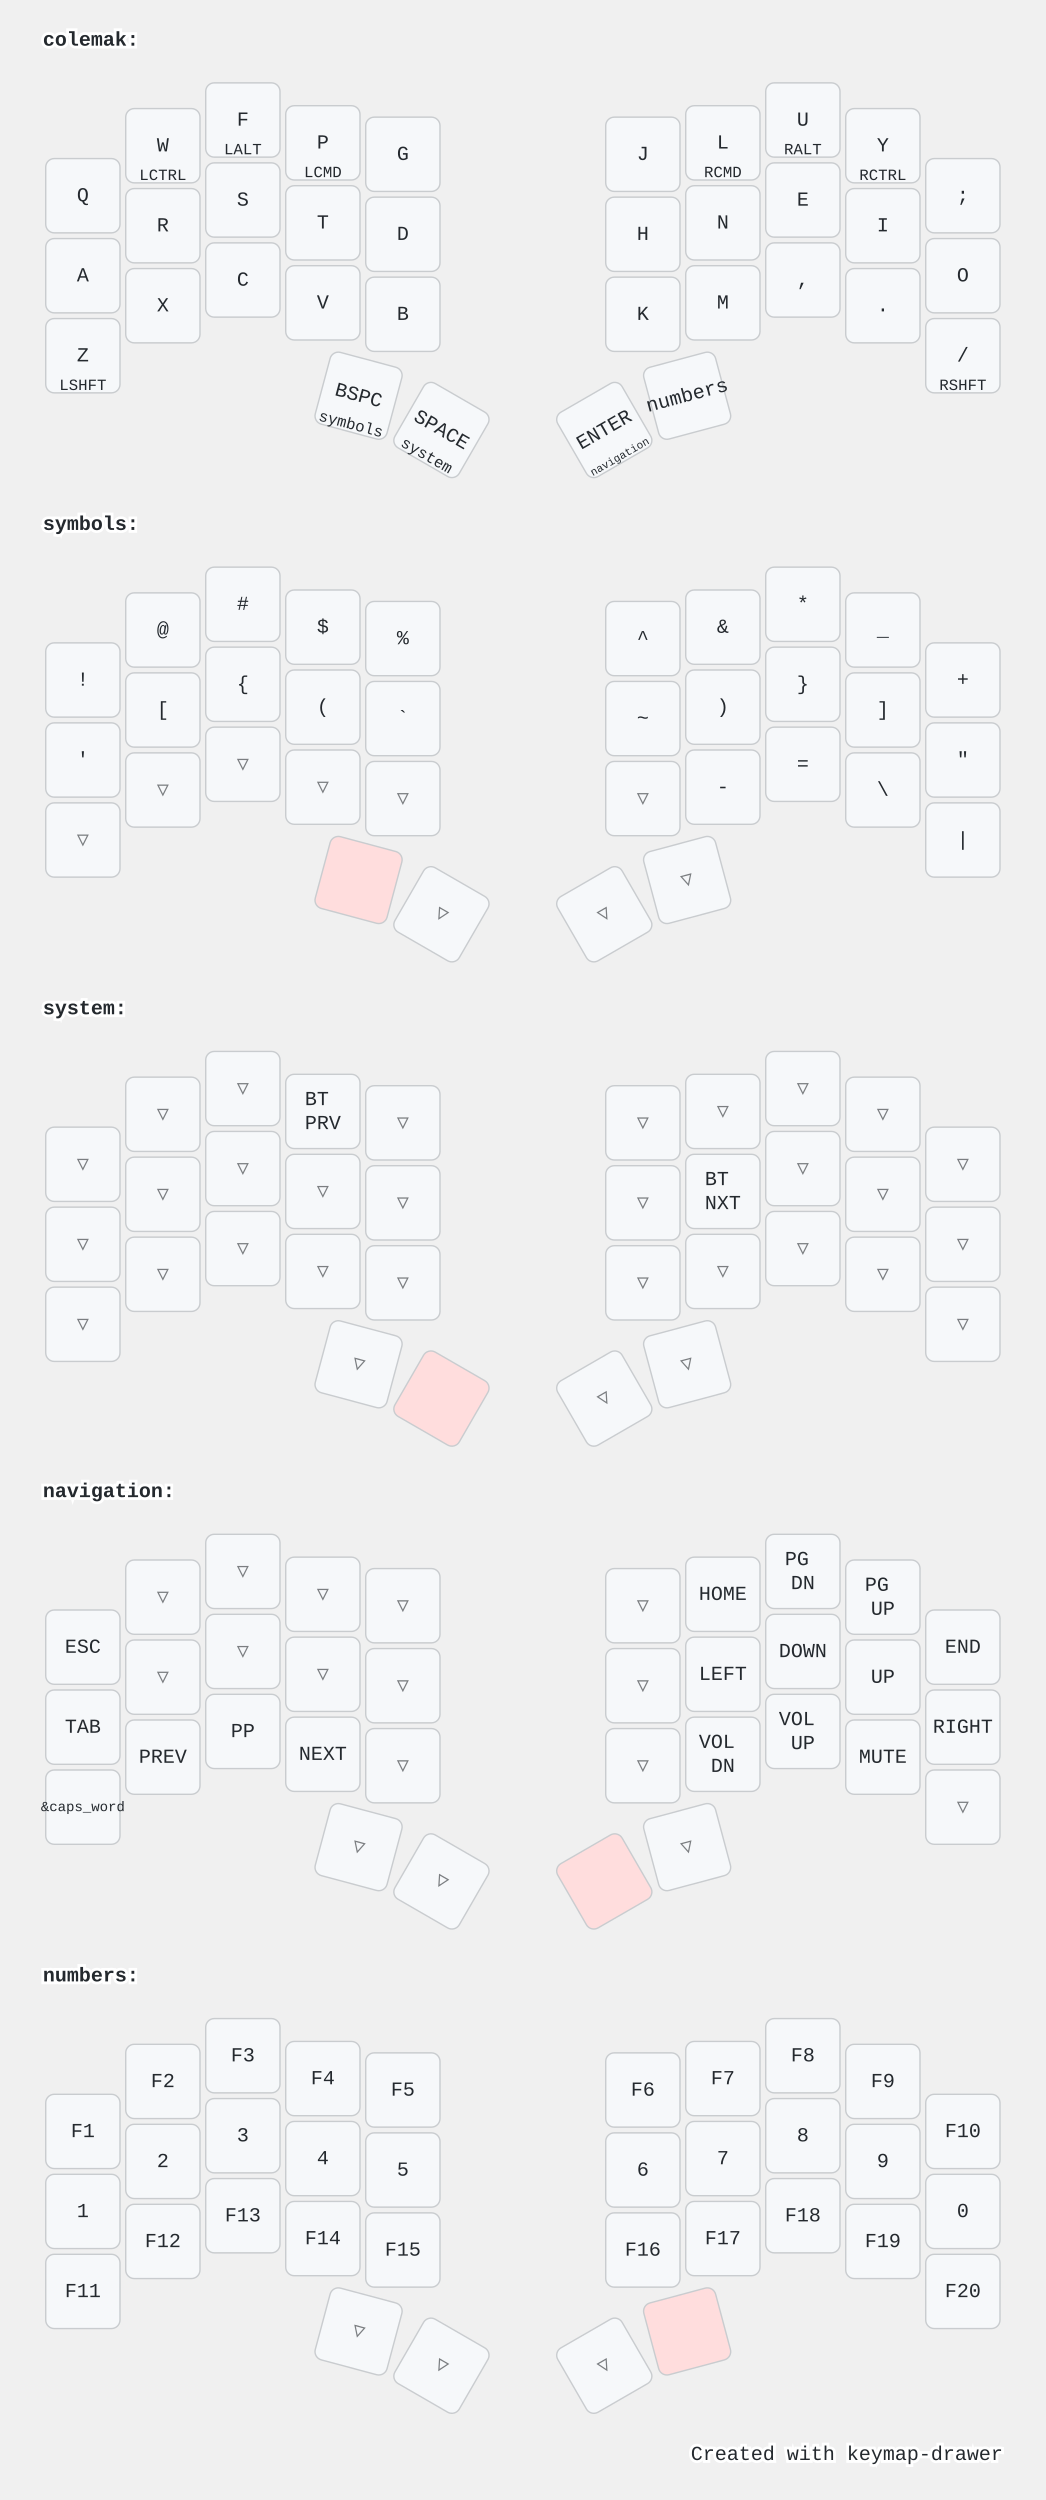
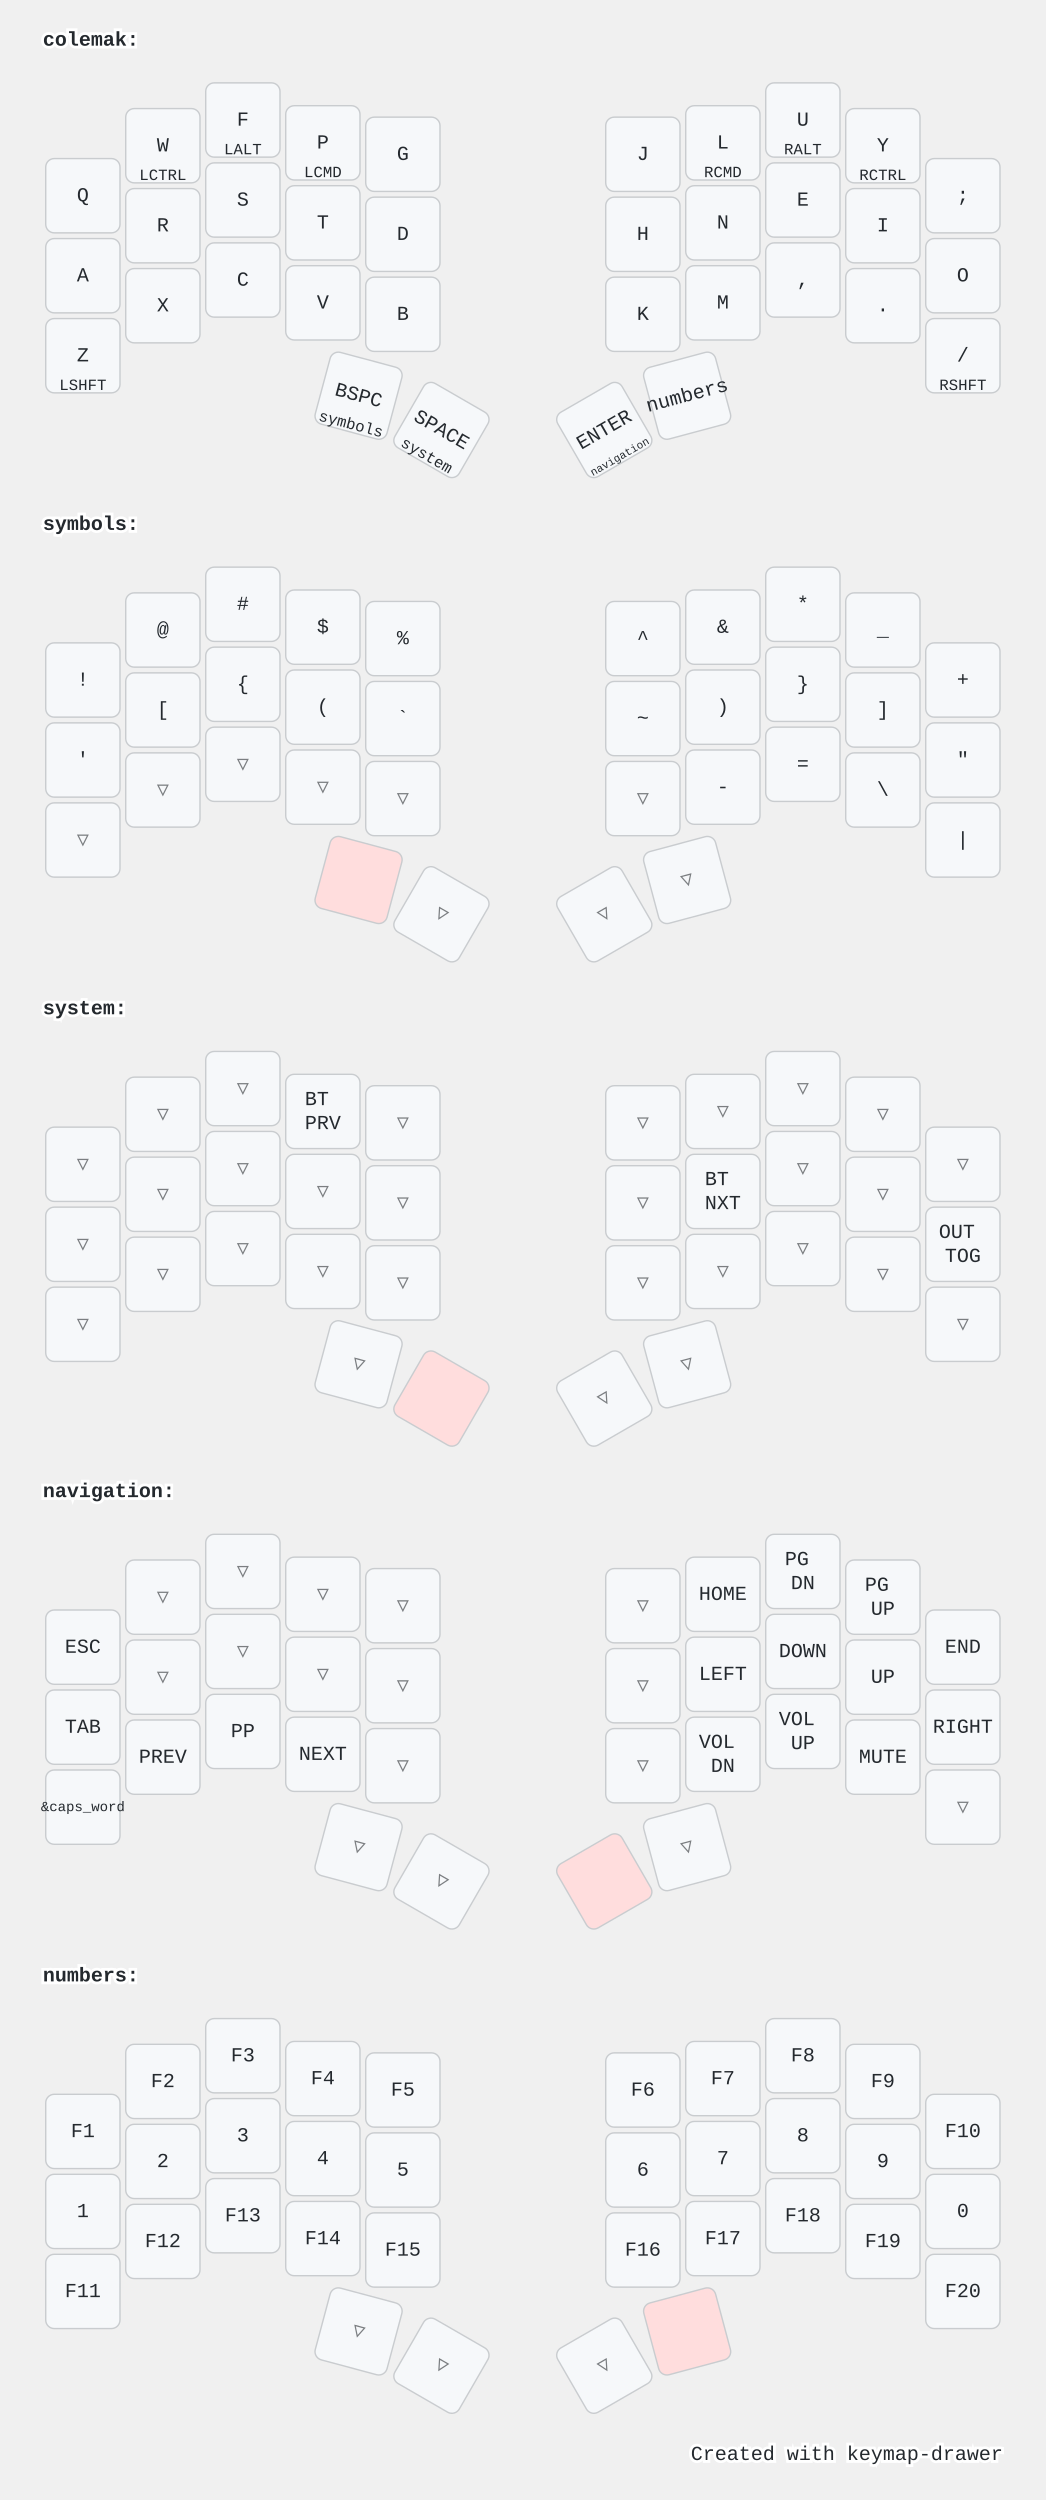
<svg xmlns="http://www.w3.org/2000/svg" width="732" height="1750" viewBox="0 0 732 1750" class="keymap">
  <style>/* inherit to force styles through use tags */
svg path {
    fill: inherit;
}

/* font and background color specifications */
svg.keymap {
    font-family: SFMono-Regular,Consolas,Liberation Mono,Menlo,monospace;
    font-size: 14px;
    font-kerning: normal;
    text-rendering: optimizeLegibility;
    fill: #24292e;
}

/* default key styling */
rect.key {
    fill: #f6f8fa;
}

rect.key, rect.combo {
    stroke: #c9cccf;
    stroke-width: 1;
}

/* default key side styling, only used is draw_key_sides is set */
rect.side {
    filter: brightness(90%);
}

/* color accent for combo boxes */
rect.combo, rect.combo-separate {
    fill: #cdf;
}

/* color accent for held keys */
rect.held, rect.combo.held {
    fill: #fdd;
}

/* color accent for ghost (optional) keys */
rect.ghost, rect.combo.ghost {
    stroke-dasharray: 4, 4;
    stroke-width: 2;
}

text {
    text-anchor: middle;
    dominant-baseline: middle;
}

/* styling for layer labels */
text.label {
    font-weight: bold;
    text-anchor: start;
    stroke: white;
    stroke-width: 4;
    paint-order: stroke;
}

/* styling for optional footer */
text.footer {
    text-anchor: end;
    dominant-baseline: auto;
    stroke: white;
    stroke-width: 4;
    paint-order: stroke;
}

/* styling for combo tap, and key hold/shifted label text */
text.combo, text.hold, text.shifted {
    font-size: 11px;
}

text.hold {
    text-anchor: middle;
    dominant-baseline: auto;
}

text.shifted {
    text-anchor: middle;
    dominant-baseline: hanging;
}

/* styling for hold/shifted label text in combo box */
text.combo.hold, text.combo.shifted {
    font-size: 8px;
}

/* lighter symbol for transparent keys */
text.trans {
    fill: #7b7e81;
}

/* styling for combo dendrons */
path.combo {
    stroke-width: 1;
    stroke: gray;
    fill: none;
}

/* Start Tabler Icons Cleanup */
/* cannot use height/width with glyphs */
.icon-tabler &gt; path {
    fill: inherit;
    stroke: inherit;
    stroke-width: 2;
}
/* hide tabler's default box */
.icon-tabler &gt; path[stroke="none"][fill="none"] {
    visibility: hidden;
}
/* End Tabler Icons Cleanup */

@media (prefers-color-scheme: dark) {
svg.keymap { fill: #d1d6db; }
rect.key { fill: #3f4750; }
rect.key, rect.combo { stroke: #60666c; }
rect.combo, rect.combo-separate { fill: #1f3d7a; }
rect.held, rect.combo.held { fill: #854747; }
text.label, text.footer { stroke: black; }
text.trans { fill: #7e8184; }
path.combo { stroke: #7f7f7f; }

}</style>
  <g transform="translate(30, 0)" class="layer-colemak">
    <text x="0" y="28" class="label">colemak:</text>
    <g transform="translate(0, 56)">
      <g transform="translate(28, 81)" class="key keypos-0">
        <rect rx="6" ry="6" x="-26" y="-26" width="52" height="52" class="key" />
        <text x="0" y="0" class="key tap">Q</text>
      </g>
      <g transform="translate(84, 46)" class="key keypos-1">
        <rect rx="6" ry="6" x="-26" y="-26" width="52" height="52" class="key" />
        <text x="0" y="0" class="key tap">W</text>
        <text x="0" y="24" class="key hold">LCTRL</text>
      </g>
      <g transform="translate(140, 28)" class="key keypos-2">
        <rect rx="6" ry="6" x="-26" y="-26" width="52" height="52" class="key" />
        <text x="0" y="0" class="key tap">F</text>
        <text x="0" y="24" class="key hold">LALT</text>
      </g>
      <g transform="translate(196, 44)" class="key keypos-3">
        <rect rx="6" ry="6" x="-26" y="-26" width="52" height="52" class="key" />
        <text x="0" y="0" class="key tap">P</text>
        <text x="0" y="24" class="key hold">LCMD</text>
      </g>
      <g transform="translate(252, 52)" class="key keypos-4">
        <rect rx="6" ry="6" x="-26" y="-26" width="52" height="52" class="key" />
        <text x="0" y="0" class="key tap">G</text>
      </g>
      <g transform="translate(420, 52)" class="key keypos-5">
        <rect rx="6" ry="6" x="-26" y="-26" width="52" height="52" class="key" />
        <text x="0" y="0" class="key tap">J</text>
      </g>
      <g transform="translate(476, 44)" class="key keypos-6">
        <rect rx="6" ry="6" x="-26" y="-26" width="52" height="52" class="key" />
        <text x="0" y="0" class="key tap">L</text>
        <text x="0" y="24" class="key hold">RCMD</text>
      </g>
      <g transform="translate(532, 28)" class="key keypos-7">
        <rect rx="6" ry="6" x="-26" y="-26" width="52" height="52" class="key" />
        <text x="0" y="0" class="key tap">U</text>
        <text x="0" y="24" class="key hold">RALT</text>
      </g>
      <g transform="translate(588, 46)" class="key keypos-8">
        <rect rx="6" ry="6" x="-26" y="-26" width="52" height="52" class="key" />
        <text x="0" y="0" class="key tap">Y</text>
        <text x="0" y="24" class="key hold">RCTRL</text>
      </g>
      <g transform="translate(644, 81)" class="key keypos-9">
        <rect rx="6" ry="6" x="-26" y="-26" width="52" height="52" class="key" />
        <text x="0" y="0" class="key tap">;</text>
      </g>
      <g transform="translate(28, 137)" class="key keypos-10">
        <rect rx="6" ry="6" x="-26" y="-26" width="52" height="52" class="key" />
        <text x="0" y="0" class="key tap">A</text>
      </g>
      <g transform="translate(84, 102)" class="key keypos-11">
        <rect rx="6" ry="6" x="-26" y="-26" width="52" height="52" class="key" />
        <text x="0" y="0" class="key tap">R</text>
      </g>
      <g transform="translate(140, 84)" class="key keypos-12">
        <rect rx="6" ry="6" x="-26" y="-26" width="52" height="52" class="key" />
        <text x="0" y="0" class="key tap">S</text>
      </g>
      <g transform="translate(196, 100)" class="key keypos-13">
        <rect rx="6" ry="6" x="-26" y="-26" width="52" height="52" class="key" />
        <text x="0" y="0" class="key tap">T</text>
      </g>
      <g transform="translate(252, 108)" class="key keypos-14">
        <rect rx="6" ry="6" x="-26" y="-26" width="52" height="52" class="key" />
        <text x="0" y="0" class="key tap">D</text>
      </g>
      <g transform="translate(420, 108)" class="key keypos-15">
        <rect rx="6" ry="6" x="-26" y="-26" width="52" height="52" class="key" />
        <text x="0" y="0" class="key tap">H</text>
      </g>
      <g transform="translate(476, 100)" class="key keypos-16">
        <rect rx="6" ry="6" x="-26" y="-26" width="52" height="52" class="key" />
        <text x="0" y="0" class="key tap">N</text>
      </g>
      <g transform="translate(532, 84)" class="key keypos-17">
        <rect rx="6" ry="6" x="-26" y="-26" width="52" height="52" class="key" />
        <text x="0" y="0" class="key tap">E</text>
      </g>
      <g transform="translate(588, 102)" class="key keypos-18">
        <rect rx="6" ry="6" x="-26" y="-26" width="52" height="52" class="key" />
        <text x="0" y="0" class="key tap">I</text>
      </g>
      <g transform="translate(644, 137)" class="key keypos-19">
        <rect rx="6" ry="6" x="-26" y="-26" width="52" height="52" class="key" />
        <text x="0" y="0" class="key tap">O</text>
      </g>
      <g transform="translate(28, 193)" class="key keypos-20">
        <rect rx="6" ry="6" x="-26" y="-26" width="52" height="52" class="key" />
        <text x="0" y="0" class="key tap">Z</text>
        <text x="0" y="24" class="key hold">LSHFT</text>
      </g>
      <g transform="translate(84, 158)" class="key keypos-21">
        <rect rx="6" ry="6" x="-26" y="-26" width="52" height="52" class="key" />
        <text x="0" y="0" class="key tap">X</text>
      </g>
      <g transform="translate(140, 140)" class="key keypos-22">
        <rect rx="6" ry="6" x="-26" y="-26" width="52" height="52" class="key" />
        <text x="0" y="0" class="key tap">C</text>
      </g>
      <g transform="translate(196, 156)" class="key keypos-23">
        <rect rx="6" ry="6" x="-26" y="-26" width="52" height="52" class="key" />
        <text x="0" y="0" class="key tap">V</text>
      </g>
      <g transform="translate(252, 164)" class="key keypos-24">
        <rect rx="6" ry="6" x="-26" y="-26" width="52" height="52" class="key" />
        <text x="0" y="0" class="key tap">B</text>
      </g>
      <g transform="translate(420, 164)" class="key keypos-25">
        <rect rx="6" ry="6" x="-26" y="-26" width="52" height="52" class="key" />
        <text x="0" y="0" class="key tap">K</text>
      </g>
      <g transform="translate(476, 156)" class="key keypos-26">
        <rect rx="6" ry="6" x="-26" y="-26" width="52" height="52" class="key" />
        <text x="0" y="0" class="key tap">M</text>
      </g>
      <g transform="translate(532, 140)" class="key keypos-27">
        <rect rx="6" ry="6" x="-26" y="-26" width="52" height="52" class="key" />
        <text x="0" y="0" class="key tap">,</text>
      </g>
      <g transform="translate(588, 158)" class="key keypos-28">
        <rect rx="6" ry="6" x="-26" y="-26" width="52" height="52" class="key" />
        <text x="0" y="0" class="key tap">.</text>
      </g>
      <g transform="translate(644, 193)" class="key keypos-29">
        <rect rx="6" ry="6" x="-26" y="-26" width="52" height="52" class="key" />
        <text x="0" y="0" class="key tap">/</text>
        <text x="0" y="24" class="key hold">RSHFT</text>
      </g>
      <g transform="translate(221, 221) rotate(15.0)" class="key keypos-30">
        <rect rx="6" ry="6" x="-26" y="-26" width="52" height="52" class="key" />
        <text x="0" y="0" class="key tap">BSPC</text>
        <text x="0" y="24" class="key hold">symbols</text>
      </g>
      <g transform="translate(279, 245) rotate(30.0)" class="key keypos-31">
        <rect rx="6" ry="6" x="-26" y="-26" width="52" height="52" class="key" />
        <text x="0" y="0" class="key tap">SPACE</text>
        <text x="0" y="24" class="key hold">system</text>
      </g>
      <g transform="translate(393, 245) rotate(-30.0)" class="key keypos-32">
        <rect rx="6" ry="6" x="-26" y="-26" width="52" height="52" class="key" />
        <text x="0" y="0" class="key tap">ENTER</text>
        <text x="0" y="24" class="key hold">
          <tspan style="font-size: 70%">navigation</tspan>
        </text>
      </g>
      <g transform="translate(451, 221) rotate(-15.0)" class="key keypos-33">
        <rect rx="6" ry="6" x="-26" y="-26" width="52" height="52" class="key" />
        <text x="0" y="0" class="key tap">numbers</text>
      </g>
    </g>
  </g>
  <g transform="translate(30, 339)" class="layer-symbols">
    <text x="0" y="28" class="label">symbols:</text>
    <g transform="translate(0, 56)">
      <g transform="translate(28, 81)" class="key keypos-0">
        <rect rx="6" ry="6" x="-26" y="-26" width="52" height="52" class="key" />
        <text x="0" y="0" class="key tap">!</text>
      </g>
      <g transform="translate(84, 46)" class="key keypos-1">
        <rect rx="6" ry="6" x="-26" y="-26" width="52" height="52" class="key" />
        <text x="0" y="0" class="key tap">@</text>
      </g>
      <g transform="translate(140, 28)" class="key keypos-2">
        <rect rx="6" ry="6" x="-26" y="-26" width="52" height="52" class="key" />
        <text x="0" y="0" class="key tap">#</text>
      </g>
      <g transform="translate(196, 44)" class="key keypos-3">
        <rect rx="6" ry="6" x="-26" y="-26" width="52" height="52" class="key" />
        <text x="0" y="0" class="key tap">$</text>
      </g>
      <g transform="translate(252, 52)" class="key keypos-4">
        <rect rx="6" ry="6" x="-26" y="-26" width="52" height="52" class="key" />
        <text x="0" y="0" class="key tap">%</text>
      </g>
      <g transform="translate(420, 52)" class="key keypos-5">
        <rect rx="6" ry="6" x="-26" y="-26" width="52" height="52" class="key" />
        <text x="0" y="0" class="key tap">^</text>
      </g>
      <g transform="translate(476, 44)" class="key keypos-6">
        <rect rx="6" ry="6" x="-26" y="-26" width="52" height="52" class="key" />
        <text x="0" y="0" class="key tap">&amp;</text>
      </g>
      <g transform="translate(532, 28)" class="key keypos-7">
        <rect rx="6" ry="6" x="-26" y="-26" width="52" height="52" class="key" />
        <text x="0" y="0" class="key tap">*</text>
      </g>
      <g transform="translate(588, 46)" class="key keypos-8">
        <rect rx="6" ry="6" x="-26" y="-26" width="52" height="52" class="key" />
        <text x="0" y="0" class="key tap">_</text>
      </g>
      <g transform="translate(644, 81)" class="key keypos-9">
        <rect rx="6" ry="6" x="-26" y="-26" width="52" height="52" class="key" />
        <text x="0" y="0" class="key tap">+</text>
      </g>
      <g transform="translate(28, 137)" class="key keypos-10">
        <rect rx="6" ry="6" x="-26" y="-26" width="52" height="52" class="key" />
        <text x="0" y="0" class="key tap">'</text>
      </g>
      <g transform="translate(84, 102)" class="key keypos-11">
        <rect rx="6" ry="6" x="-26" y="-26" width="52" height="52" class="key" />
        <text x="0" y="0" class="key tap">[</text>
      </g>
      <g transform="translate(140, 84)" class="key keypos-12">
        <rect rx="6" ry="6" x="-26" y="-26" width="52" height="52" class="key" />
        <text x="0" y="0" class="key tap">{</text>
      </g>
      <g transform="translate(196, 100)" class="key keypos-13">
        <rect rx="6" ry="6" x="-26" y="-26" width="52" height="52" class="key" />
        <text x="0" y="0" class="key tap">(</text>
      </g>
      <g transform="translate(252, 108)" class="key keypos-14">
        <rect rx="6" ry="6" x="-26" y="-26" width="52" height="52" class="key" />
        <text x="0" y="0" class="key tap">`</text>
      </g>
      <g transform="translate(420, 108)" class="key keypos-15">
        <rect rx="6" ry="6" x="-26" y="-26" width="52" height="52" class="key" />
        <text x="0" y="0" class="key tap">~</text>
      </g>
      <g transform="translate(476, 100)" class="key keypos-16">
        <rect rx="6" ry="6" x="-26" y="-26" width="52" height="52" class="key" />
        <text x="0" y="0" class="key tap">)</text>
      </g>
      <g transform="translate(532, 84)" class="key keypos-17">
        <rect rx="6" ry="6" x="-26" y="-26" width="52" height="52" class="key" />
        <text x="0" y="0" class="key tap">}</text>
      </g>
      <g transform="translate(588, 102)" class="key keypos-18">
        <rect rx="6" ry="6" x="-26" y="-26" width="52" height="52" class="key" />
        <text x="0" y="0" class="key tap">]</text>
      </g>
      <g transform="translate(644, 137)" class="key keypos-19">
        <rect rx="6" ry="6" x="-26" y="-26" width="52" height="52" class="key" />
        <text x="0" y="0" class="key tap">"</text>
      </g>
      <g transform="translate(28, 193)" class="key trans keypos-20">
        <rect rx="6" ry="6" x="-26" y="-26" width="52" height="52" class="key trans" />
        <text x="0" y="0" class="key trans tap">▽</text>
      </g>
      <g transform="translate(84, 158)" class="key trans keypos-21">
        <rect rx="6" ry="6" x="-26" y="-26" width="52" height="52" class="key trans" />
        <text x="0" y="0" class="key trans tap">▽</text>
      </g>
      <g transform="translate(140, 140)" class="key trans keypos-22">
        <rect rx="6" ry="6" x="-26" y="-26" width="52" height="52" class="key trans" />
        <text x="0" y="0" class="key trans tap">▽</text>
      </g>
      <g transform="translate(196, 156)" class="key trans keypos-23">
        <rect rx="6" ry="6" x="-26" y="-26" width="52" height="52" class="key trans" />
        <text x="0" y="0" class="key trans tap">▽</text>
      </g>
      <g transform="translate(252, 164)" class="key trans keypos-24">
        <rect rx="6" ry="6" x="-26" y="-26" width="52" height="52" class="key trans" />
        <text x="0" y="0" class="key trans tap">▽</text>
      </g>
      <g transform="translate(420, 164)" class="key trans keypos-25">
        <rect rx="6" ry="6" x="-26" y="-26" width="52" height="52" class="key trans" />
        <text x="0" y="0" class="key trans tap">▽</text>
      </g>
      <g transform="translate(476, 156)" class="key keypos-26">
        <rect rx="6" ry="6" x="-26" y="-26" width="52" height="52" class="key" />
        <text x="0" y="0" class="key tap">-</text>
      </g>
      <g transform="translate(532, 140)" class="key keypos-27">
        <rect rx="6" ry="6" x="-26" y="-26" width="52" height="52" class="key" />
        <text x="0" y="0" class="key tap">=</text>
      </g>
      <g transform="translate(588, 158)" class="key keypos-28">
        <rect rx="6" ry="6" x="-26" y="-26" width="52" height="52" class="key" />
        <text x="0" y="0" class="key tap">\</text>
      </g>
      <g transform="translate(644, 193)" class="key keypos-29">
        <rect rx="6" ry="6" x="-26" y="-26" width="52" height="52" class="key" />
        <text x="0" y="0" class="key tap">|</text>
      </g>
      <g transform="translate(221, 221) rotate(15.0)" class="key held keypos-30">
        <rect rx="6" ry="6" x="-26" y="-26" width="52" height="52" class="key held" />
      </g>
      <g transform="translate(279, 245) rotate(30.0)" class="key trans keypos-31">
        <rect rx="6" ry="6" x="-26" y="-26" width="52" height="52" class="key trans" />
        <text x="0" y="0" class="key trans tap">▽</text>
      </g>
      <g transform="translate(393, 245) rotate(-30.0)" class="key trans keypos-32">
        <rect rx="6" ry="6" x="-26" y="-26" width="52" height="52" class="key trans" />
        <text x="0" y="0" class="key trans tap">▽</text>
      </g>
      <g transform="translate(451, 221) rotate(-15.0)" class="key trans keypos-33">
        <rect rx="6" ry="6" x="-26" y="-26" width="52" height="52" class="key trans" />
        <text x="0" y="0" class="key trans tap">▽</text>
      </g>
    </g>
  </g>
  <g transform="translate(30, 678)" class="layer-system">
    <text x="0" y="28" class="label">system:</text>
    <g transform="translate(0, 56)">
      <g transform="translate(28, 81)" class="key trans keypos-0">
        <rect rx="6" ry="6" x="-26" y="-26" width="52" height="52" class="key trans" />
        <text x="0" y="0" class="key trans tap">▽</text>
      </g>
      <g transform="translate(84, 46)" class="key trans keypos-1">
        <rect rx="6" ry="6" x="-26" y="-26" width="52" height="52" class="key trans" />
        <text x="0" y="0" class="key trans tap">▽</text>
      </g>
      <g transform="translate(140, 28)" class="key trans keypos-2">
        <rect rx="6" ry="6" x="-26" y="-26" width="52" height="52" class="key trans" />
        <text x="0" y="0" class="key trans tap">▽</text>
      </g>
      <g transform="translate(196, 44)" class="key keypos-3">
        <rect rx="6" ry="6" x="-26" y="-26" width="52" height="52" class="key" />
        <text x="0" y="0" class="key tap">
          <tspan x="0" dy="-0.6em">BT</tspan>
          <tspan x="0" dy="1.2em">PRV</tspan>
        </text>
      </g>
      <g transform="translate(252, 52)" class="key trans keypos-4">
        <rect rx="6" ry="6" x="-26" y="-26" width="52" height="52" class="key trans" />
        <text x="0" y="0" class="key trans tap">▽</text>
      </g>
      <g transform="translate(420, 52)" class="key trans keypos-5">
        <rect rx="6" ry="6" x="-26" y="-26" width="52" height="52" class="key trans" />
        <text x="0" y="0" class="key trans tap">▽</text>
      </g>
      <g transform="translate(476, 44)" class="key trans keypos-6">
        <rect rx="6" ry="6" x="-26" y="-26" width="52" height="52" class="key trans" />
        <text x="0" y="0" class="key trans tap">▽</text>
      </g>
      <g transform="translate(532, 28)" class="key trans keypos-7">
        <rect rx="6" ry="6" x="-26" y="-26" width="52" height="52" class="key trans" />
        <text x="0" y="0" class="key trans tap">▽</text>
      </g>
      <g transform="translate(588, 46)" class="key trans keypos-8">
        <rect rx="6" ry="6" x="-26" y="-26" width="52" height="52" class="key trans" />
        <text x="0" y="0" class="key trans tap">▽</text>
      </g>
      <g transform="translate(644, 81)" class="key trans keypos-9">
        <rect rx="6" ry="6" x="-26" y="-26" width="52" height="52" class="key trans" />
        <text x="0" y="0" class="key trans tap">▽</text>
      </g>
      <g transform="translate(28, 137)" class="key trans keypos-10">
        <rect rx="6" ry="6" x="-26" y="-26" width="52" height="52" class="key trans" />
        <text x="0" y="0" class="key trans tap">▽</text>
      </g>
      <g transform="translate(84, 102)" class="key trans keypos-11">
        <rect rx="6" ry="6" x="-26" y="-26" width="52" height="52" class="key trans" />
        <text x="0" y="0" class="key trans tap">▽</text>
      </g>
      <g transform="translate(140, 84)" class="key trans keypos-12">
        <rect rx="6" ry="6" x="-26" y="-26" width="52" height="52" class="key trans" />
        <text x="0" y="0" class="key trans tap">▽</text>
      </g>
      <g transform="translate(196, 100)" class="key trans keypos-13">
        <rect rx="6" ry="6" x="-26" y="-26" width="52" height="52" class="key trans" />
        <text x="0" y="0" class="key trans tap">▽</text>
      </g>
      <g transform="translate(252, 108)" class="key trans keypos-14">
        <rect rx="6" ry="6" x="-26" y="-26" width="52" height="52" class="key trans" />
        <text x="0" y="0" class="key trans tap">▽</text>
      </g>
      <g transform="translate(420, 108)" class="key trans keypos-15">
        <rect rx="6" ry="6" x="-26" y="-26" width="52" height="52" class="key trans" />
        <text x="0" y="0" class="key trans tap">▽</text>
      </g>
      <g transform="translate(476, 100)" class="key keypos-16">
        <rect rx="6" ry="6" x="-26" y="-26" width="52" height="52" class="key" />
        <text x="0" y="0" class="key tap">
          <tspan x="0" dy="-0.6em">BT</tspan>
          <tspan x="0" dy="1.2em">NXT</tspan>
        </text>
      </g>
      <g transform="translate(532, 84)" class="key trans keypos-17">
        <rect rx="6" ry="6" x="-26" y="-26" width="52" height="52" class="key trans" />
        <text x="0" y="0" class="key trans tap">▽</text>
      </g>
      <g transform="translate(588, 102)" class="key trans keypos-18">
        <rect rx="6" ry="6" x="-26" y="-26" width="52" height="52" class="key trans" />
        <text x="0" y="0" class="key trans tap">▽</text>
      </g>
-       <g transform="translate(644, 137)" class="key trans keypos-19">
-         <rect rx="6" ry="6" x="-26" y="-26" width="52" height="52" class="key trans" />
-         <text x="0" y="0" class="key trans tap">▽</text>
+       <g transform="translate(644, 137)" class="key keypos-19">
+         <rect rx="6" ry="6" x="-26" y="-26" width="52" height="52" class="key" />
+         <text x="0" y="0" class="key tap">
+           <tspan x="0" dy="-0.6em">OUT</tspan>
+           <tspan x="0" dy="1.2em">TOG</tspan>
+         </text>
      </g>
      <g transform="translate(28, 193)" class="key trans keypos-20">
        <rect rx="6" ry="6" x="-26" y="-26" width="52" height="52" class="key trans" />
        <text x="0" y="0" class="key trans tap">▽</text>
      </g>
      <g transform="translate(84, 158)" class="key trans keypos-21">
        <rect rx="6" ry="6" x="-26" y="-26" width="52" height="52" class="key trans" />
        <text x="0" y="0" class="key trans tap">▽</text>
      </g>
      <g transform="translate(140, 140)" class="key trans keypos-22">
        <rect rx="6" ry="6" x="-26" y="-26" width="52" height="52" class="key trans" />
        <text x="0" y="0" class="key trans tap">▽</text>
      </g>
      <g transform="translate(196, 156)" class="key trans keypos-23">
        <rect rx="6" ry="6" x="-26" y="-26" width="52" height="52" class="key trans" />
        <text x="0" y="0" class="key trans tap">▽</text>
      </g>
      <g transform="translate(252, 164)" class="key trans keypos-24">
        <rect rx="6" ry="6" x="-26" y="-26" width="52" height="52" class="key trans" />
        <text x="0" y="0" class="key trans tap">▽</text>
      </g>
      <g transform="translate(420, 164)" class="key trans keypos-25">
        <rect rx="6" ry="6" x="-26" y="-26" width="52" height="52" class="key trans" />
        <text x="0" y="0" class="key trans tap">▽</text>
      </g>
      <g transform="translate(476, 156)" class="key trans keypos-26">
        <rect rx="6" ry="6" x="-26" y="-26" width="52" height="52" class="key trans" />
        <text x="0" y="0" class="key trans tap">▽</text>
      </g>
      <g transform="translate(532, 140)" class="key trans keypos-27">
        <rect rx="6" ry="6" x="-26" y="-26" width="52" height="52" class="key trans" />
        <text x="0" y="0" class="key trans tap">▽</text>
      </g>
      <g transform="translate(588, 158)" class="key trans keypos-28">
        <rect rx="6" ry="6" x="-26" y="-26" width="52" height="52" class="key trans" />
        <text x="0" y="0" class="key trans tap">▽</text>
      </g>
      <g transform="translate(644, 193)" class="key trans keypos-29">
        <rect rx="6" ry="6" x="-26" y="-26" width="52" height="52" class="key trans" />
        <text x="0" y="0" class="key trans tap">▽</text>
      </g>
      <g transform="translate(221, 221) rotate(15.0)" class="key trans keypos-30">
        <rect rx="6" ry="6" x="-26" y="-26" width="52" height="52" class="key trans" />
        <text x="0" y="0" class="key trans tap">▽</text>
      </g>
      <g transform="translate(279, 245) rotate(30.0)" class="key held keypos-31">
        <rect rx="6" ry="6" x="-26" y="-26" width="52" height="52" class="key held" />
      </g>
      <g transform="translate(393, 245) rotate(-30.0)" class="key trans keypos-32">
        <rect rx="6" ry="6" x="-26" y="-26" width="52" height="52" class="key trans" />
        <text x="0" y="0" class="key trans tap">▽</text>
      </g>
      <g transform="translate(451, 221) rotate(-15.0)" class="key trans keypos-33">
        <rect rx="6" ry="6" x="-26" y="-26" width="52" height="52" class="key trans" />
        <text x="0" y="0" class="key trans tap">▽</text>
      </g>
    </g>
  </g>
  <g transform="translate(30, 1016)" class="layer-navigation">
    <text x="0" y="28" class="label">navigation:</text>
    <g transform="translate(0, 56)">
      <g transform="translate(28, 81)" class="key keypos-0">
        <rect rx="6" ry="6" x="-26" y="-26" width="52" height="52" class="key" />
        <text x="0" y="0" class="key tap">ESC</text>
      </g>
      <g transform="translate(84, 46)" class="key trans keypos-1">
        <rect rx="6" ry="6" x="-26" y="-26" width="52" height="52" class="key trans" />
        <text x="0" y="0" class="key trans tap">▽</text>
      </g>
      <g transform="translate(140, 28)" class="key trans keypos-2">
        <rect rx="6" ry="6" x="-26" y="-26" width="52" height="52" class="key trans" />
        <text x="0" y="0" class="key trans tap">▽</text>
      </g>
      <g transform="translate(196, 44)" class="key trans keypos-3">
        <rect rx="6" ry="6" x="-26" y="-26" width="52" height="52" class="key trans" />
        <text x="0" y="0" class="key trans tap">▽</text>
      </g>
      <g transform="translate(252, 52)" class="key trans keypos-4">
        <rect rx="6" ry="6" x="-26" y="-26" width="52" height="52" class="key trans" />
        <text x="0" y="0" class="key trans tap">▽</text>
      </g>
      <g transform="translate(420, 52)" class="key trans keypos-5">
        <rect rx="6" ry="6" x="-26" y="-26" width="52" height="52" class="key trans" />
        <text x="0" y="0" class="key trans tap">▽</text>
      </g>
      <g transform="translate(476, 44)" class="key keypos-6">
        <rect rx="6" ry="6" x="-26" y="-26" width="52" height="52" class="key" />
        <text x="0" y="0" class="key tap">HOME</text>
      </g>
      <g transform="translate(532, 28)" class="key keypos-7">
        <rect rx="6" ry="6" x="-26" y="-26" width="52" height="52" class="key" />
        <text x="0" y="0" class="key tap">
          <tspan x="0" dy="-0.6em">PG</tspan>
          <tspan x="0" dy="1.2em">DN</tspan>
        </text>
      </g>
      <g transform="translate(588, 46)" class="key keypos-8">
        <rect rx="6" ry="6" x="-26" y="-26" width="52" height="52" class="key" />
        <text x="0" y="0" class="key tap">
          <tspan x="0" dy="-0.6em">PG</tspan>
          <tspan x="0" dy="1.2em">UP</tspan>
        </text>
      </g>
      <g transform="translate(644, 81)" class="key keypos-9">
        <rect rx="6" ry="6" x="-26" y="-26" width="52" height="52" class="key" />
        <text x="0" y="0" class="key tap">END</text>
      </g>
      <g transform="translate(28, 137)" class="key keypos-10">
        <rect rx="6" ry="6" x="-26" y="-26" width="52" height="52" class="key" />
        <text x="0" y="0" class="key tap">TAB</text>
      </g>
      <g transform="translate(84, 102)" class="key trans keypos-11">
        <rect rx="6" ry="6" x="-26" y="-26" width="52" height="52" class="key trans" />
        <text x="0" y="0" class="key trans tap">▽</text>
      </g>
      <g transform="translate(140, 84)" class="key trans keypos-12">
        <rect rx="6" ry="6" x="-26" y="-26" width="52" height="52" class="key trans" />
        <text x="0" y="0" class="key trans tap">▽</text>
      </g>
      <g transform="translate(196, 100)" class="key trans keypos-13">
        <rect rx="6" ry="6" x="-26" y="-26" width="52" height="52" class="key trans" />
        <text x="0" y="0" class="key trans tap">▽</text>
      </g>
      <g transform="translate(252, 108)" class="key trans keypos-14">
        <rect rx="6" ry="6" x="-26" y="-26" width="52" height="52" class="key trans" />
        <text x="0" y="0" class="key trans tap">▽</text>
      </g>
      <g transform="translate(420, 108)" class="key trans keypos-15">
        <rect rx="6" ry="6" x="-26" y="-26" width="52" height="52" class="key trans" />
        <text x="0" y="0" class="key trans tap">▽</text>
      </g>
      <g transform="translate(476, 100)" class="key keypos-16">
        <rect rx="6" ry="6" x="-26" y="-26" width="52" height="52" class="key" />
        <text x="0" y="0" class="key tap">LEFT</text>
      </g>
      <g transform="translate(532, 84)" class="key keypos-17">
        <rect rx="6" ry="6" x="-26" y="-26" width="52" height="52" class="key" />
        <text x="0" y="0" class="key tap">DOWN</text>
      </g>
      <g transform="translate(588, 102)" class="key keypos-18">
        <rect rx="6" ry="6" x="-26" y="-26" width="52" height="52" class="key" />
        <text x="0" y="0" class="key tap">UP</text>
      </g>
      <g transform="translate(644, 137)" class="key keypos-19">
        <rect rx="6" ry="6" x="-26" y="-26" width="52" height="52" class="key" />
        <text x="0" y="0" class="key tap">RIGHT</text>
      </g>
      <g transform="translate(28, 193)" class="key keypos-20">
        <rect rx="6" ry="6" x="-26" y="-26" width="52" height="52" class="key" />
        <text x="0" y="0" class="key tap">
          <tspan style="font-size: 70%">&amp;caps_word</tspan>
        </text>
      </g>
      <g transform="translate(84, 158)" class="key keypos-21">
        <rect rx="6" ry="6" x="-26" y="-26" width="52" height="52" class="key" />
        <text x="0" y="0" class="key tap">PREV</text>
      </g>
      <g transform="translate(140, 140)" class="key keypos-22">
        <rect rx="6" ry="6" x="-26" y="-26" width="52" height="52" class="key" />
        <text x="0" y="0" class="key tap">PP</text>
      </g>
      <g transform="translate(196, 156)" class="key keypos-23">
        <rect rx="6" ry="6" x="-26" y="-26" width="52" height="52" class="key" />
        <text x="0" y="0" class="key tap">NEXT</text>
      </g>
      <g transform="translate(252, 164)" class="key trans keypos-24">
        <rect rx="6" ry="6" x="-26" y="-26" width="52" height="52" class="key trans" />
        <text x="0" y="0" class="key trans tap">▽</text>
      </g>
      <g transform="translate(420, 164)" class="key trans keypos-25">
        <rect rx="6" ry="6" x="-26" y="-26" width="52" height="52" class="key trans" />
        <text x="0" y="0" class="key trans tap">▽</text>
      </g>
      <g transform="translate(476, 156)" class="key keypos-26">
        <rect rx="6" ry="6" x="-26" y="-26" width="52" height="52" class="key" />
        <text x="0" y="0" class="key tap">
          <tspan x="0" dy="-0.6em">VOL</tspan>
          <tspan x="0" dy="1.2em">DN</tspan>
        </text>
      </g>
      <g transform="translate(532, 140)" class="key keypos-27">
        <rect rx="6" ry="6" x="-26" y="-26" width="52" height="52" class="key" />
        <text x="0" y="0" class="key tap">
          <tspan x="0" dy="-0.6em">VOL</tspan>
          <tspan x="0" dy="1.2em">UP</tspan>
        </text>
      </g>
      <g transform="translate(588, 158)" class="key keypos-28">
        <rect rx="6" ry="6" x="-26" y="-26" width="52" height="52" class="key" />
        <text x="0" y="0" class="key tap">MUTE</text>
      </g>
      <g transform="translate(644, 193)" class="key trans keypos-29">
        <rect rx="6" ry="6" x="-26" y="-26" width="52" height="52" class="key trans" />
        <text x="0" y="0" class="key trans tap">▽</text>
      </g>
      <g transform="translate(221, 221) rotate(15.0)" class="key trans keypos-30">
        <rect rx="6" ry="6" x="-26" y="-26" width="52" height="52" class="key trans" />
        <text x="0" y="0" class="key trans tap">▽</text>
      </g>
      <g transform="translate(279, 245) rotate(30.0)" class="key trans keypos-31">
        <rect rx="6" ry="6" x="-26" y="-26" width="52" height="52" class="key trans" />
        <text x="0" y="0" class="key trans tap">▽</text>
      </g>
      <g transform="translate(393, 245) rotate(-30.0)" class="key held keypos-32">
        <rect rx="6" ry="6" x="-26" y="-26" width="52" height="52" class="key held" />
      </g>
      <g transform="translate(451, 221) rotate(-15.0)" class="key trans keypos-33">
        <rect rx="6" ry="6" x="-26" y="-26" width="52" height="52" class="key trans" />
        <text x="0" y="0" class="key trans tap">▽</text>
      </g>
    </g>
  </g>
  <g transform="translate(30, 1355)" class="layer-numbers">
    <text x="0" y="28" class="label">numbers:</text>
    <g transform="translate(0, 56)">
      <g transform="translate(28, 81)" class="key keypos-0">
        <rect rx="6" ry="6" x="-26" y="-26" width="52" height="52" class="key" />
        <text x="0" y="0" class="key tap">F1</text>
      </g>
      <g transform="translate(84, 46)" class="key keypos-1">
        <rect rx="6" ry="6" x="-26" y="-26" width="52" height="52" class="key" />
        <text x="0" y="0" class="key tap">F2</text>
      </g>
      <g transform="translate(140, 28)" class="key keypos-2">
        <rect rx="6" ry="6" x="-26" y="-26" width="52" height="52" class="key" />
        <text x="0" y="0" class="key tap">F3</text>
      </g>
      <g transform="translate(196, 44)" class="key keypos-3">
        <rect rx="6" ry="6" x="-26" y="-26" width="52" height="52" class="key" />
        <text x="0" y="0" class="key tap">F4</text>
      </g>
      <g transform="translate(252, 52)" class="key keypos-4">
        <rect rx="6" ry="6" x="-26" y="-26" width="52" height="52" class="key" />
        <text x="0" y="0" class="key tap">F5</text>
      </g>
      <g transform="translate(420, 52)" class="key keypos-5">
        <rect rx="6" ry="6" x="-26" y="-26" width="52" height="52" class="key" />
        <text x="0" y="0" class="key tap">F6</text>
      </g>
      <g transform="translate(476, 44)" class="key keypos-6">
        <rect rx="6" ry="6" x="-26" y="-26" width="52" height="52" class="key" />
        <text x="0" y="0" class="key tap">F7</text>
      </g>
      <g transform="translate(532, 28)" class="key keypos-7">
        <rect rx="6" ry="6" x="-26" y="-26" width="52" height="52" class="key" />
        <text x="0" y="0" class="key tap">F8</text>
      </g>
      <g transform="translate(588, 46)" class="key keypos-8">
        <rect rx="6" ry="6" x="-26" y="-26" width="52" height="52" class="key" />
        <text x="0" y="0" class="key tap">F9</text>
      </g>
      <g transform="translate(644, 81)" class="key keypos-9">
        <rect rx="6" ry="6" x="-26" y="-26" width="52" height="52" class="key" />
        <text x="0" y="0" class="key tap">F10</text>
      </g>
      <g transform="translate(28, 137)" class="key keypos-10">
        <rect rx="6" ry="6" x="-26" y="-26" width="52" height="52" class="key" />
        <text x="0" y="0" class="key tap">1</text>
      </g>
      <g transform="translate(84, 102)" class="key keypos-11">
        <rect rx="6" ry="6" x="-26" y="-26" width="52" height="52" class="key" />
        <text x="0" y="0" class="key tap">2</text>
      </g>
      <g transform="translate(140, 84)" class="key keypos-12">
        <rect rx="6" ry="6" x="-26" y="-26" width="52" height="52" class="key" />
        <text x="0" y="0" class="key tap">3</text>
      </g>
      <g transform="translate(196, 100)" class="key keypos-13">
        <rect rx="6" ry="6" x="-26" y="-26" width="52" height="52" class="key" />
        <text x="0" y="0" class="key tap">4</text>
      </g>
      <g transform="translate(252, 108)" class="key keypos-14">
        <rect rx="6" ry="6" x="-26" y="-26" width="52" height="52" class="key" />
        <text x="0" y="0" class="key tap">5</text>
      </g>
      <g transform="translate(420, 108)" class="key keypos-15">
        <rect rx="6" ry="6" x="-26" y="-26" width="52" height="52" class="key" />
        <text x="0" y="0" class="key tap">6</text>
      </g>
      <g transform="translate(476, 100)" class="key keypos-16">
        <rect rx="6" ry="6" x="-26" y="-26" width="52" height="52" class="key" />
        <text x="0" y="0" class="key tap">7</text>
      </g>
      <g transform="translate(532, 84)" class="key keypos-17">
        <rect rx="6" ry="6" x="-26" y="-26" width="52" height="52" class="key" />
        <text x="0" y="0" class="key tap">8</text>
      </g>
      <g transform="translate(588, 102)" class="key keypos-18">
        <rect rx="6" ry="6" x="-26" y="-26" width="52" height="52" class="key" />
        <text x="0" y="0" class="key tap">9</text>
      </g>
      <g transform="translate(644, 137)" class="key keypos-19">
        <rect rx="6" ry="6" x="-26" y="-26" width="52" height="52" class="key" />
        <text x="0" y="0" class="key tap">0</text>
      </g>
      <g transform="translate(28, 193)" class="key keypos-20">
        <rect rx="6" ry="6" x="-26" y="-26" width="52" height="52" class="key" />
        <text x="0" y="0" class="key tap">F11</text>
      </g>
      <g transform="translate(84, 158)" class="key keypos-21">
        <rect rx="6" ry="6" x="-26" y="-26" width="52" height="52" class="key" />
        <text x="0" y="0" class="key tap">F12</text>
      </g>
      <g transform="translate(140, 140)" class="key keypos-22">
        <rect rx="6" ry="6" x="-26" y="-26" width="52" height="52" class="key" />
        <text x="0" y="0" class="key tap">F13</text>
      </g>
      <g transform="translate(196, 156)" class="key keypos-23">
        <rect rx="6" ry="6" x="-26" y="-26" width="52" height="52" class="key" />
        <text x="0" y="0" class="key tap">F14</text>
      </g>
      <g transform="translate(252, 164)" class="key keypos-24">
        <rect rx="6" ry="6" x="-26" y="-26" width="52" height="52" class="key" />
        <text x="0" y="0" class="key tap">F15</text>
      </g>
      <g transform="translate(420, 164)" class="key keypos-25">
        <rect rx="6" ry="6" x="-26" y="-26" width="52" height="52" class="key" />
        <text x="0" y="0" class="key tap">F16</text>
      </g>
      <g transform="translate(476, 156)" class="key keypos-26">
        <rect rx="6" ry="6" x="-26" y="-26" width="52" height="52" class="key" />
        <text x="0" y="0" class="key tap">F17</text>
      </g>
      <g transform="translate(532, 140)" class="key keypos-27">
        <rect rx="6" ry="6" x="-26" y="-26" width="52" height="52" class="key" />
        <text x="0" y="0" class="key tap">F18</text>
      </g>
      <g transform="translate(588, 158)" class="key keypos-28">
        <rect rx="6" ry="6" x="-26" y="-26" width="52" height="52" class="key" />
        <text x="0" y="0" class="key tap">F19</text>
      </g>
      <g transform="translate(644, 193)" class="key keypos-29">
        <rect rx="6" ry="6" x="-26" y="-26" width="52" height="52" class="key" />
        <text x="0" y="0" class="key tap">F20</text>
      </g>
      <g transform="translate(221, 221) rotate(15.0)" class="key trans keypos-30">
        <rect rx="6" ry="6" x="-26" y="-26" width="52" height="52" class="key trans" />
        <text x="0" y="0" class="key trans tap">▽</text>
      </g>
      <g transform="translate(279, 245) rotate(30.0)" class="key trans keypos-31">
        <rect rx="6" ry="6" x="-26" y="-26" width="52" height="52" class="key trans" />
        <text x="0" y="0" class="key trans tap">▽</text>
      </g>
      <g transform="translate(393, 245) rotate(-30.0)" class="key trans keypos-32">
        <rect rx="6" ry="6" x="-26" y="-26" width="52" height="52" class="key trans" />
        <text x="0" y="0" class="key trans tap">▽</text>
      </g>
      <g transform="translate(451, 221) rotate(-15.0)" class="key held keypos-33">
        <rect rx="6" ry="6" x="-26" y="-26" width="52" height="52" class="key held" />
      </g>
    </g>
  </g>
  <text x="702.0" y="1722.0" class="footer">Created with <a href="https://github.com/caksoylar/keymap-drawer">keymap-drawer</a>
  </text>
</svg>
